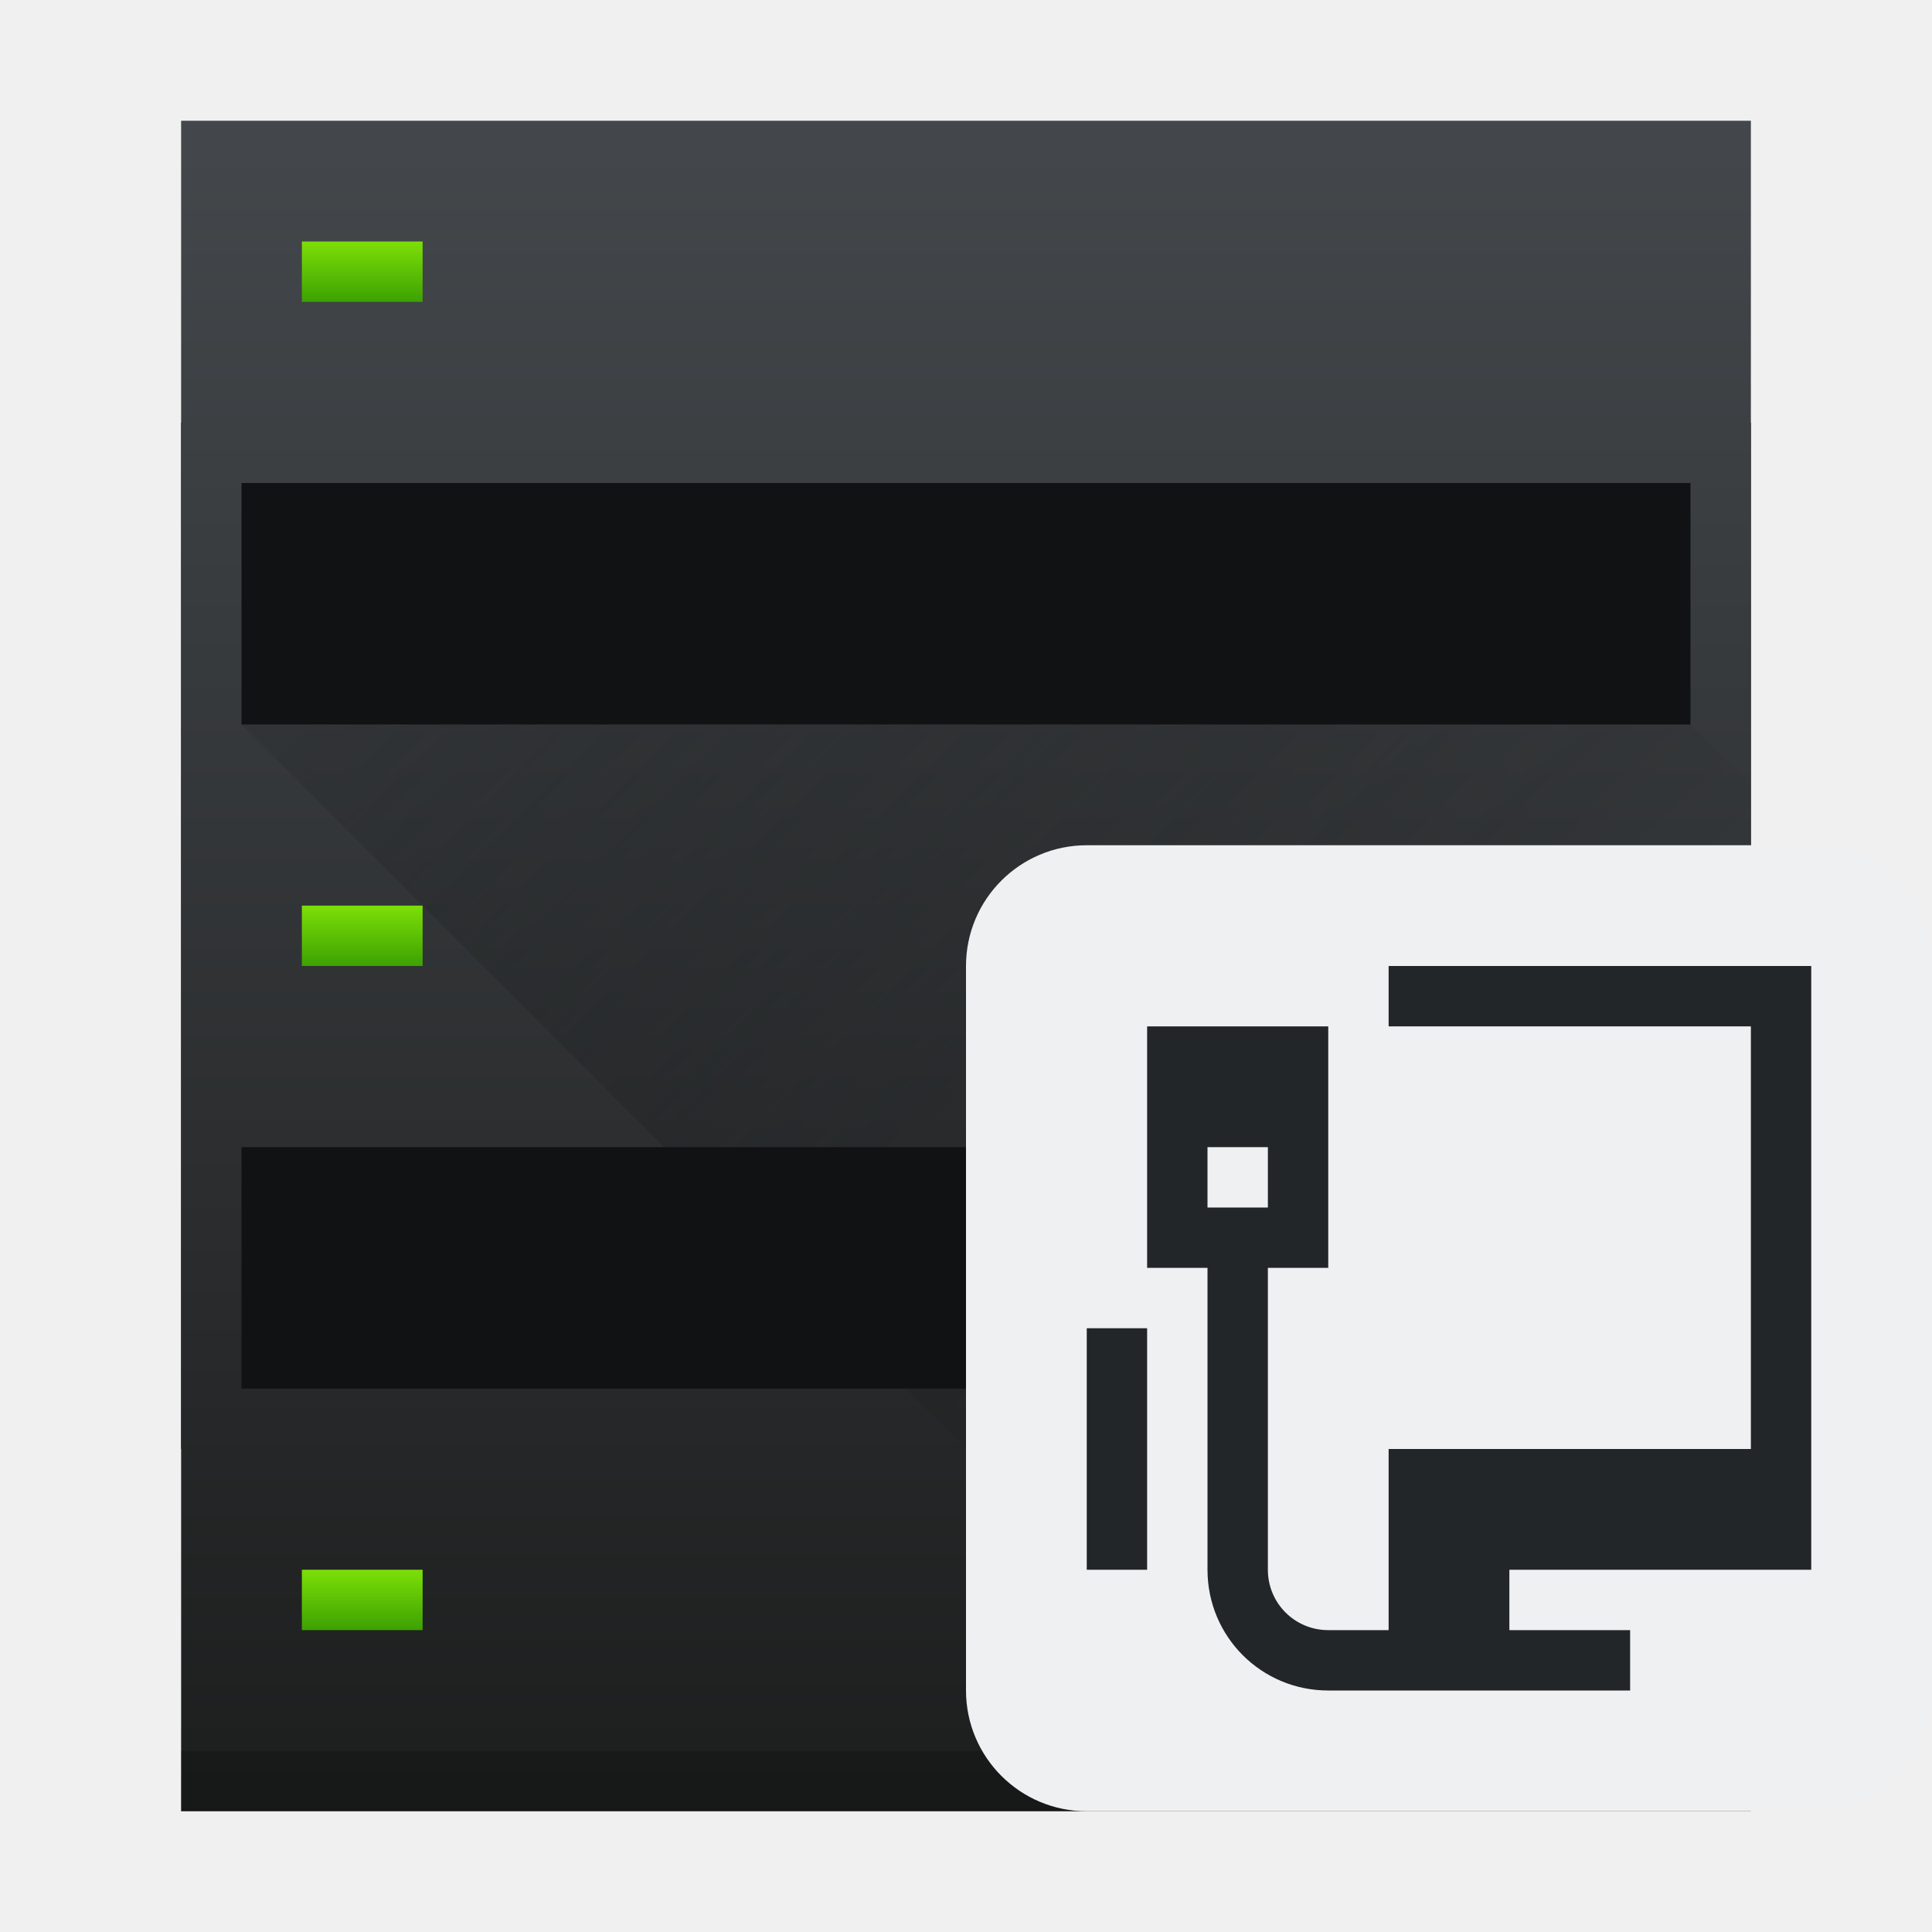
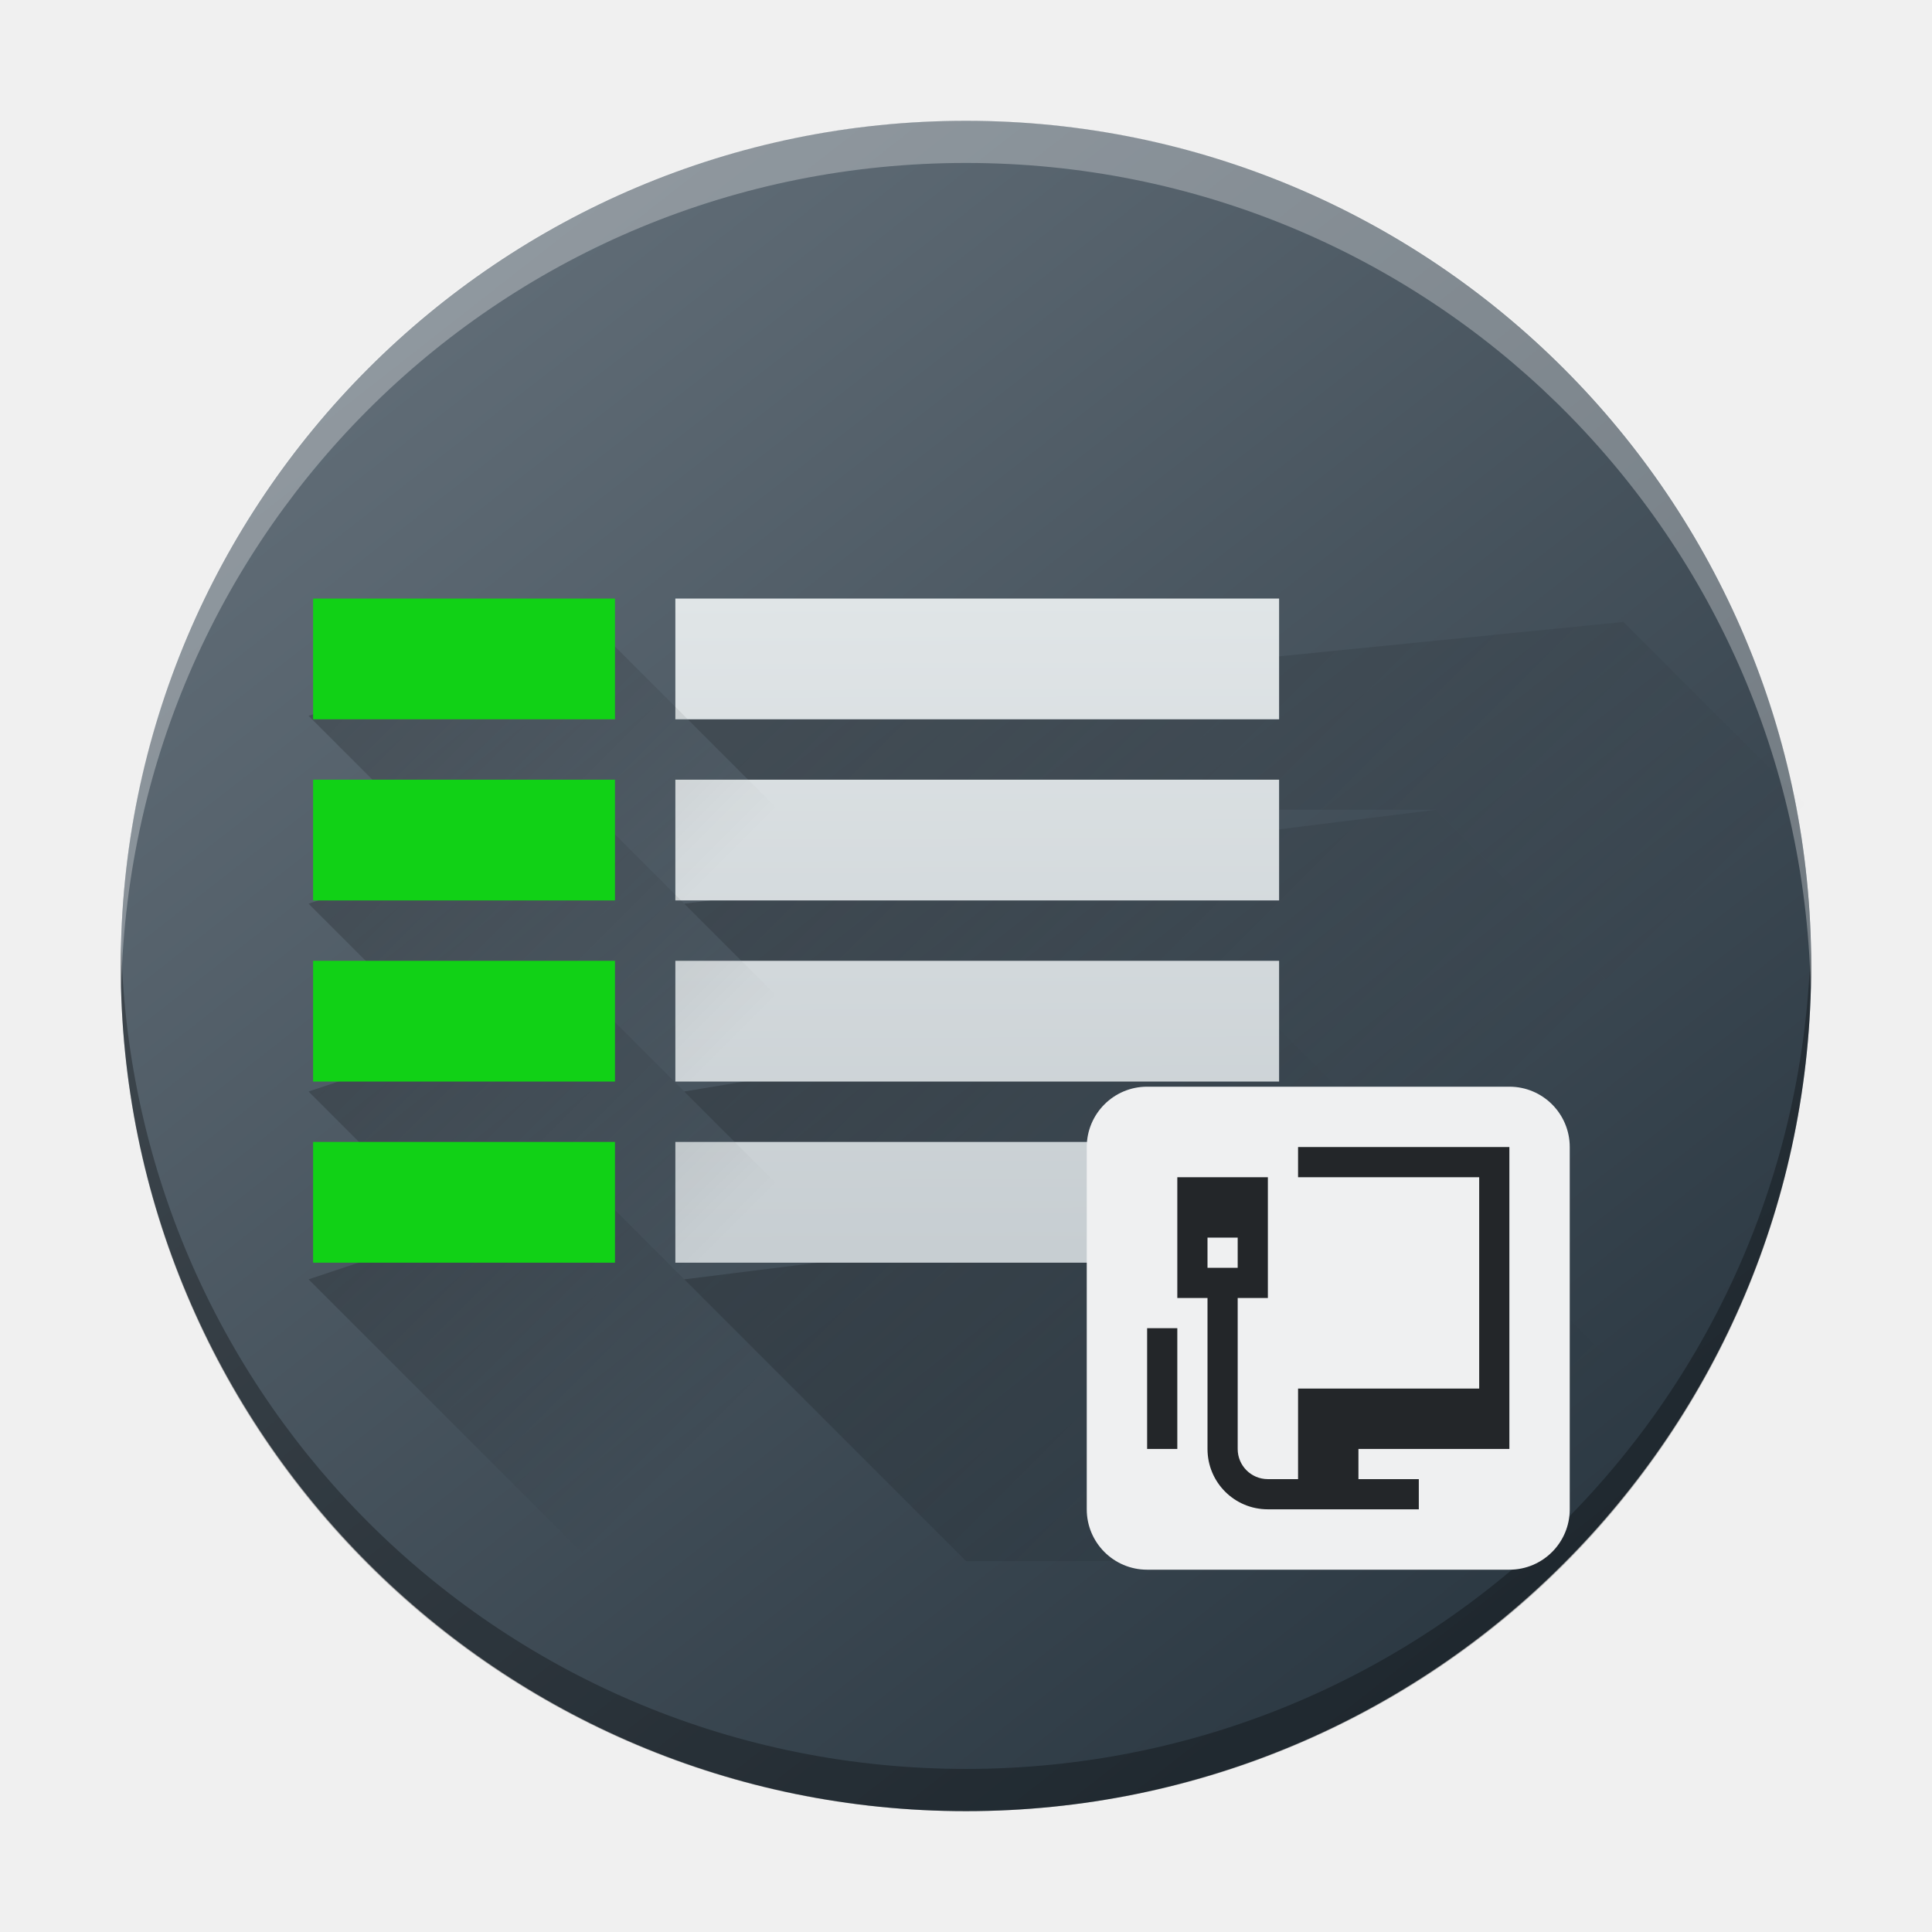
- <svg xmlns="http://www.w3.org/2000/svg" xmlns:xlink="http://www.w3.org/1999/xlink" height="32" width="32">
+ <svg xmlns="http://www.w3.org/2000/svg" xmlns:xlink="http://www.w3.org/1999/xlink" height="32" width="32" version="1.1" id="svg461">
+   <defs id="defs465">
+     <linearGradient gradientTransform="matrix(0.6999704,0,0,0.6999312,-301.988,-350.6239)" gradientUnits="userSpaceOnUse" x2="426.695" y2="499.921" y1="547.675" id="a-6" x1="389.32">
+       <stop stop-color="#18222a" style="stop-color:#1e2b35;stop-opacity:1" id="stop216-3" />
+       <stop stop-color="#566069" offset="1" style="stop-color:#6d7983;stop-opacity:1" id="stop218" />
+     </linearGradient>
+     <linearGradient xlink:href="#e-3" id="linearGradient1270" gradientUnits="userSpaceOnUse" gradientTransform="matrix(1.555556,0,0,1.555556,0.4444918,4.078618)" x1="7" y1="5" x2="13.5" y2="11.5" />
+     <linearGradient id="e-3">
+       <stop offset="0" id="stop232" />
+       <stop offset="1" stop-opacity="0" id="stop234" />
+     </linearGradient>
+     <linearGradient xlink:href="#e-3" id="linearGradient1272" gradientUnits="userSpaceOnUse" gradientTransform="matrix(1.555556,0,0,1.555556,0.4444918,4.078618)" x1="7" y1="7" x2="12.454" y2="12.453" />
+     <linearGradient xlink:href="#e-3" id="linearGradient1274" gradientUnits="userSpaceOnUse" gradientTransform="matrix(1.555556,0,0,1.555556,0.4444918,4.078618)" x1="7" y1="11" x2="12.454" y2="16.453" />
+     <linearGradient xlink:href="#e-3" id="linearGradient1276" gradientUnits="userSpaceOnUse" gradientTransform="matrix(1.555556,0,0,1.555556,0.4444918,4.078618)" x1="7" y1="9" x2="11.5" y2="13.5" />
+     <linearGradient xlink:href="#c-6" id="linearGradient1278" gradientUnits="userSpaceOnUse" gradientTransform="matrix(3.11111,0,0,1.555556,-1200.667,-798.2738)" x1="389.571" y1="526.798" x2="389.524" y2="519.549" />
+     <linearGradient id="c-6">
+       <stop offset="0" stop-color="#c6cdd1" id="stop226" />
+       <stop offset="1" stop-color="#e0e5e7" id="stop228" />
+     </linearGradient>
+     <linearGradient xlink:href="#e-3" id="linearGradient1280" gradientUnits="userSpaceOnUse" gradientTransform="matrix(1.555556,0,0,1.555556,0.4444918,4.078618)" x1="3" y1="5" x2="6" y2="8" />
+     <linearGradient xlink:href="#e-3" id="linearGradient1282" gradientUnits="userSpaceOnUse" gradientTransform="matrix(1.555556,0,0,1.555556,0.4444918,4.078618)" x1="3" y1="7" x2="6" y2="10" />
+     <linearGradient xlink:href="#e-3" id="linearGradient1284" gradientUnits="userSpaceOnUse" gradientTransform="matrix(1.555556,0,0,1.555556,0.4444918,4.078618)" x1="3" y1="9" x2="6" y2="12" />
+     <linearGradient xlink:href="#e-3" id="linearGradient1286" gradientUnits="userSpaceOnUse" gradientTransform="matrix(1.555556,0,0,1.555556,0.4444918,4.078618)" x1="3" y1="11" x2="6" y2="14" />
+   </defs>
  <linearGradient id="f" gradientUnits="userSpaceOnUse" x1="5" x2="18" y1="12" y2="25">
-     <stop offset="0" stop-color="#292c2f" />
-     <stop offset="1" stop-opacity="0" />
+     <stop offset="0" stop-color="#292c2f" id="stop423" />
+     <stop offset="1" stop-opacity="0" id="stop425" />
  </linearGradient>
  <linearGradient id="b" gradientTransform="matrix(.7 0 0 .7 -.7 -1.1)" gradientUnits="userSpaceOnUse" x2="0" y1="44" y2="4">
-     <stop offset="0" stop-color="#1d1e1e" />
-     <stop offset="1" stop-color="#44484c" />
+     <stop offset="0" stop-color="#1d1e1e" id="stop428" />
+     <stop offset="1" stop-color="#44484c" id="stop430" />
  </linearGradient>
  <linearGradient id="c" x1="6" x2="6" xlink:href="#a" y1="5" y2="4" />
  <linearGradient id="d" x1="6" x2="6" xlink:href="#a" y1="16" y2="15" />
  <linearGradient id="e" x1="6" x2="6" xlink:href="#a" y1="27" y2="26" />
  <linearGradient id="a" gradientUnits="userSpaceOnUse" x2="0" y1="507.8" y2="506.8">
-     <stop offset="0" stop-color="#3da103" />
-     <stop offset="1" stop-color="#7ddf07" />
+     <stop offset="0" stop-color="#3da103" id="stop436" />
+     <stop offset="1" stop-color="#7ddf07" id="stop438" />
  </linearGradient>
-   <path d="M3 7h26v17H3z" fill="#111213" />
-   <path d="M3 2v28h26V2zm1 6h24v4H4zm0 11h24v4H4z" fill="url(#b)" />
-   <path d="M3 29h26v1H3z" opacity=".2" />
-   <g stroke-width=".7">
-     <path d="M5 4h2v1H5z" fill="url(#c)" />
-     <path d="M5 15h2v1H5z" fill="url(#d)" />
-     <path d="M5 26h2v1H5z" fill="url(#e)" />
-   </g>
-   <path d="M4 12l7 7h17v4H15l7 7h7V13l-1-1z" fill="url(#f)" fill-rule="evenodd" opacity=".4" />
-   <rect fill="#eff0f1" height="16" rx="2" width="16" x="16" y="14" />
-   <path d="M23 16v1h6v7h-6v3h-1c-.554 0-1-.446-1-1v-5h1v-4h-3v4h1v5c0 1.108.892 2 2 2h5v-1h-2v-1h5V16zm-3 3h1v1h-1zm-2 3v4h1v-4z" fill="#232629" />
+   <rect width="27.999" x="-29.999" y="2.001" rx="13.999" height="27.997" transform="scale(-1,1)" style="display:inline;overflow:visible;fill:url(#a-6);stroke-width:1.96;stroke-opacity:0.55" id="rect223" ry="13.999" />
+   <path style="display:inline;overflow:visible;opacity:0.3;fill:#000000;fill-opacity:1;stroke-width:1.96;stroke-opacity:0.55" d="m 2.008,15.65 c -0.004,0.117 -0.008,0.233 -0.008,0.35 0,7.755 6.244,13.999 13.999,13.999 7.756,0 13.999,-6.243 13.999,-13.999 0,-0.117 -0.007,-0.233 -0.008,-0.35 -0.185,7.592 -6.356,13.649 -13.991,13.649 -7.638,0 -13.806,-6.057 -13.991,-13.649" id="path225" />
+   <path d="m 2.008,16.348 c -0.004,-0.117 -0.008,-0.232 -0.008,-0.35 0,-7.755 6.244,-13.999 13.999,-13.999 7.756,0 13.999,6.243 13.999,13.999 0,0.117 -0.007,0.233 -0.008,0.35 -0.185,-7.592 -6.356,-13.649 -13.991,-13.649 -7.638,0 -13.806,6.056 -13.991,13.649" style="display:inline;overflow:visible;opacity:0.3;fill:#ffffff;fill-opacity:1;stroke-width:1.96;stroke-opacity:0.55" id="path229" />
+   <path d="m 11.333,11.856 1.556,1.556 h 10.889 l 3.111,3.111 3.111,-3.111 -3.111,-3.111 z" fill="url(#l)" opacity="0.2" id="path261-1" style="fill:url(#linearGradient1270);stroke-width:1.556" />
+   <path d="m 11.333,14.968 1.556,1.556 h 7.778 l 3.111,3.111 3.111,-3.111 -3.111,-3.111 z" fill="url(#m)" opacity="0.2" id="path263-2" style="fill:url(#linearGradient1272);stroke-width:1.556" />
+   <path d="m 23.778,19.634 -12.444,1.556 4.667,4.667 H 30 Z" fill="url(#n)" opacity="0.2" id="path265-7" style="fill:url(#linearGradient1274);stroke-width:1.556" />
+   <path d="m 11.333,18.079 1.556,1.556 h 10.889 l -3.111,-3.111 z" fill="url(#o)" opacity="0.2" id="path267-0" style="fill:url(#linearGradient1276);stroke-width:1.556" />
+   <path d="m 11.186,9.914 h 10 v 2 h -10 z m 0,9 h 10 v 2 h -10 z m 0,-6 h 10 v 2 h -10 z m 0,3 h 10 v 2 h -10 z" stroke-width="2.2" id="path269-9" style="fill:url(#linearGradient1278)" />
+   <path d="m 5.111,11.856 1.556,1.556 h 3.111 l 1.556,1.556 1.556,-1.556 -3.111,-3.111 z" fill="url(#h)" opacity="0.2" id="path271-3" style="fill:url(#linearGradient1280);stroke-width:1.556" />
+   <path d="m 5.111,14.968 1.556,1.556 h 3.111 l 1.556,1.556 1.556,-1.556 -3.111,-3.111 z" fill="url(#i)" opacity="0.2" id="path273-6" style="fill:url(#linearGradient1282);stroke-width:1.556" />
+   <path d="m 5.111,18.079 1.556,1.556 h 3.111 l 1.556,1.556 1.556,-1.556 -3.111,-3.111 z" fill="url(#j)" opacity="0.2" id="path275-0" style="fill:url(#linearGradient1284);stroke-width:1.556" />
+   <path d="m 9.778,19.634 -4.667,1.556 4.667,4.667 h 6.222 z" fill="url(#k)" opacity="0.2" id="path277-6" style="fill:url(#linearGradient1286);stroke-width:1.556" />
+   <path d="M 5.186,9.914 H 10.186 V 11.914 H 5.186 Z m 0,3 H 10.186 v 2 H 5.186 Z m 0,3 H 10.186 v 2 H 5.186 Z m 0,3 H 10.186 v 2 H 5.186 Z" fill="#11d116" id="path279-2" style="stroke-width:1.556" />
+   <rect fill="#eff0f1" height="8" rx="1" width="8" x="18" y="17.999" id="rect36-5" style="stroke-width:0.5" />
+   <path d="m 21.5,18.999 v 0.5 h 3 v 3.5 h -3 v 1.5 h -0.5 c -0.277,0 -0.5,-0.223 -0.5,-0.5 v -2.5 h 0.5 v -2 h -1.5 v 2 h 0.5 v 2.5 c 0,0.554 0.446,1 1,1 h 2.5 v -0.5 h -1 v -0.5 h 2.5 V 18.999 Z m -1.5,1.5 h 0.5 v 0.5 h -0.5 z m -1,1.5 v 2 h 0.5 V 21.999 Z" fill="#232629" id="path459-3" style="stroke-width:0.5" />
</svg>
